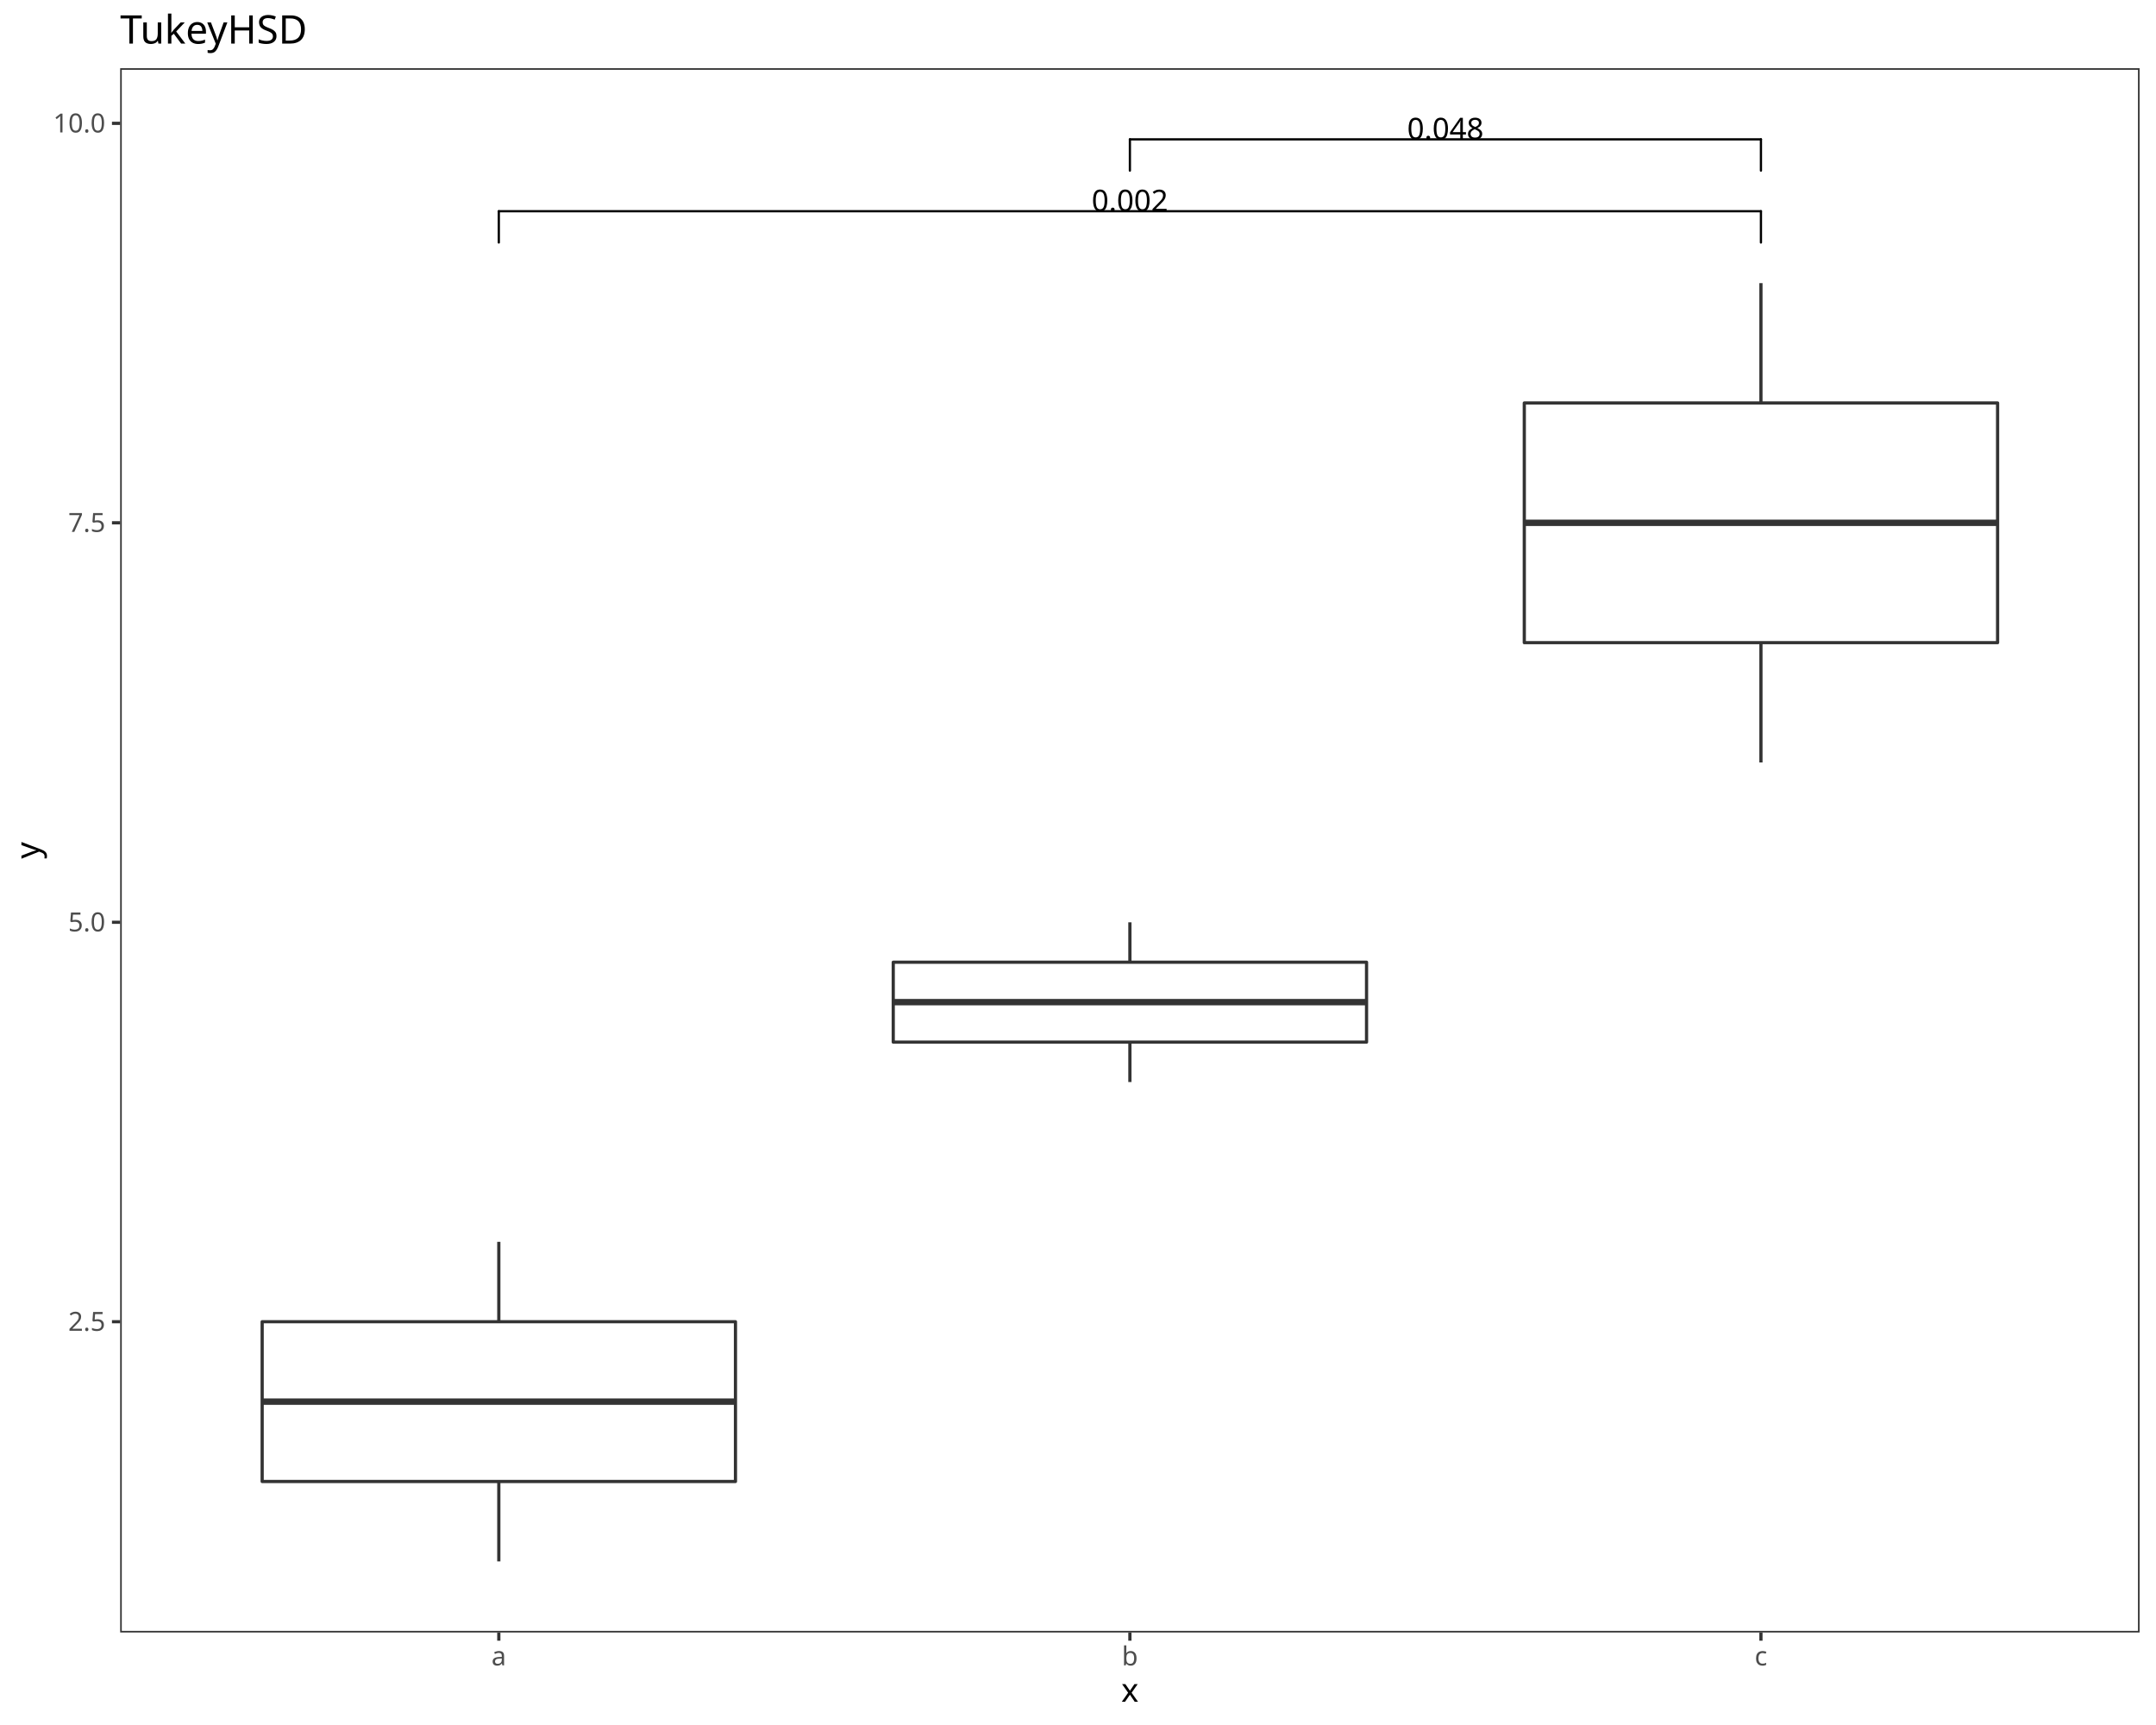
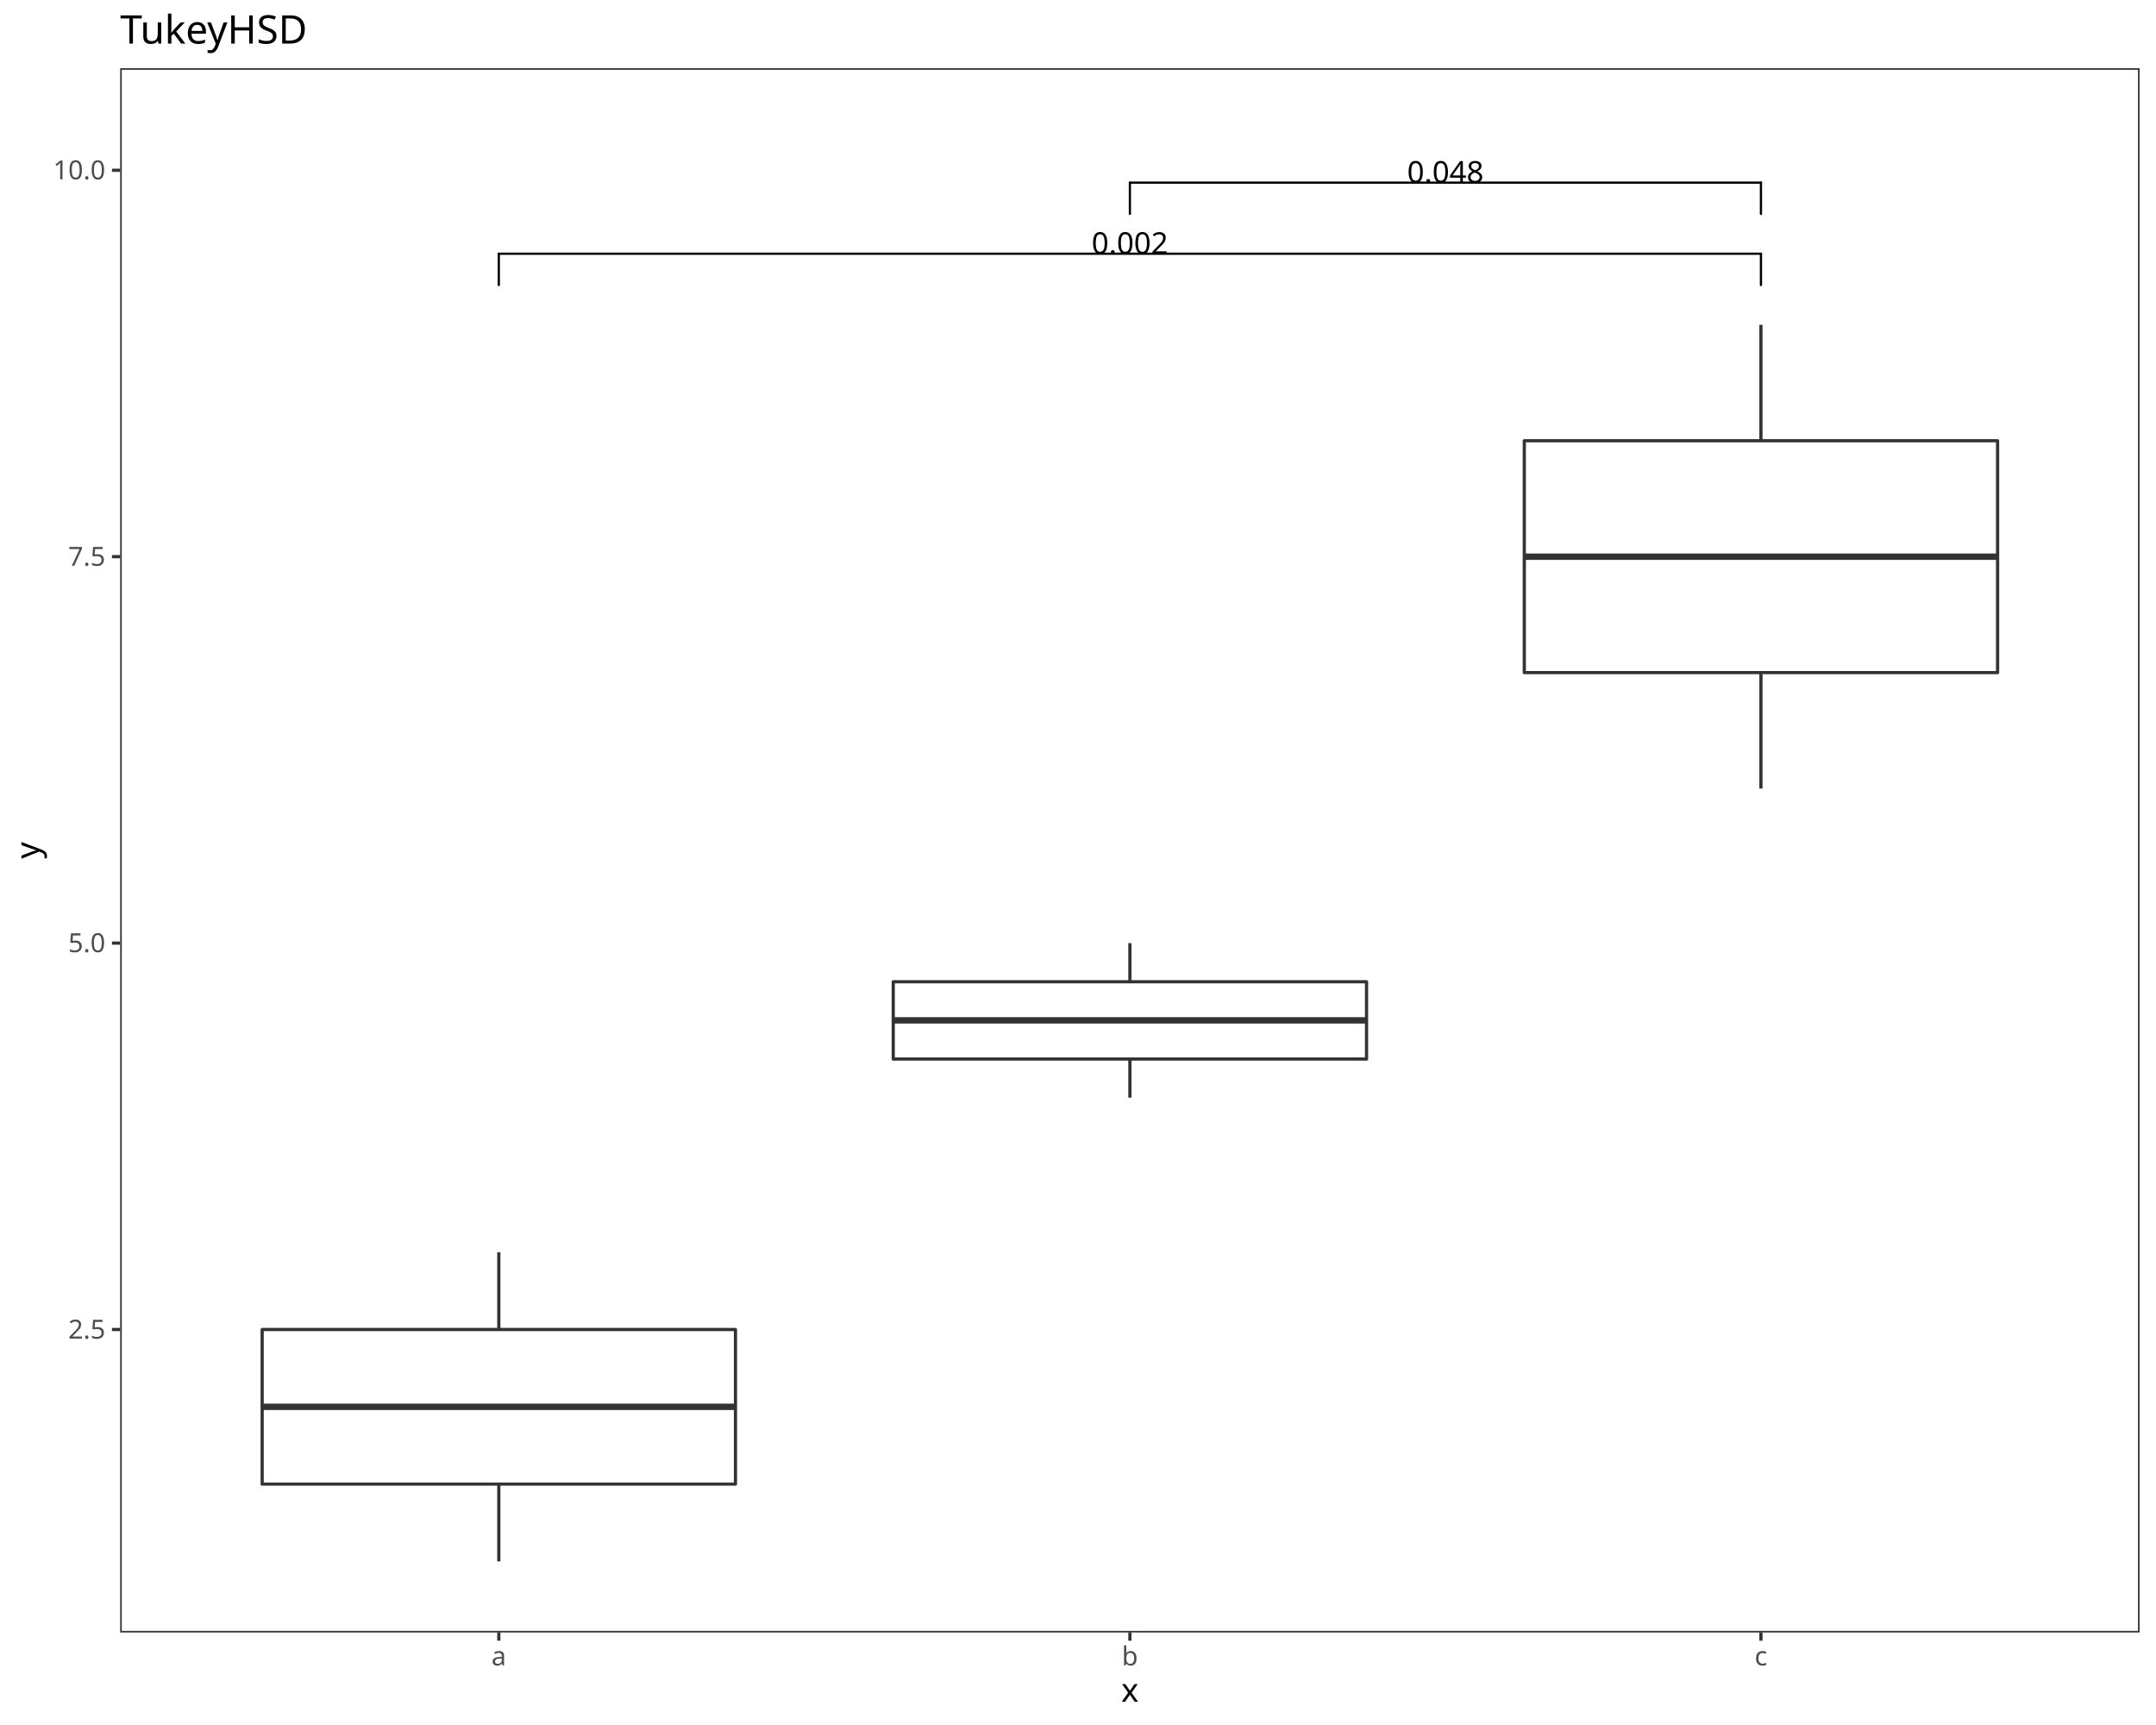
<svg xmlns="http://www.w3.org/2000/svg" class="svglite" data-engine-version="2.0" width="720.00pt" height="576.00pt" viewBox="0 0 720.00 576.00">
  <defs>
    <style type="text/css">
    .svglite line, .svglite polyline, .svglite polygon, .svglite path, .svglite rect, .svglite circle {
      fill: none;
      stroke: #000000;
      stroke-linecap: round;
      stroke-linejoin: round;
      stroke-miterlimit: 10.00;
    }
  </style>
  </defs>
  <rect width="100%" height="100%" style="stroke: none; fill: #FFFFFF;" />
  <defs>
    <clipPath id="cpMC4wMHw3MjAuMDB8MC4wMHw1NzYuMDA=">
      <rect x="0.00" y="0.00" width="720.00" height="576.00" />
    </clipPath>
  </defs>
  <g clip-path="url(#cpMC4wMHw3MjAuMDB8MC4wMHw1NzYuMDA=)">
    <rect x="0.00" y="0.00" width="720.00" height="576.00" style="stroke-width: 1.07; stroke: #FFFFFF; fill: #FFFFFF;" />
  </g>
  <defs>
    <clipPath id="cpNDAuMTN8NzE0LjUyfDIyLjc4fDU0NS4xMQ==">
      <rect x="40.13" y="22.78" width="674.39" height="522.33" />
    </clipPath>
  </defs>
  <g clip-path="url(#cpNDAuMTN8NzE0LjUyfDIyLjc4fDU0NS4xMQ==)">
    <rect x="40.13" y="22.78" width="674.39" height="522.33" style="stroke-width: 1.07; stroke: none; fill: #FFFFFF;" />
-     <line x1="166.58" y1="441.34" x2="166.58" y2="414.66" style="stroke-width: 1.07; stroke: #333333; stroke-linecap: butt;" />
-     <line x1="166.58" y1="494.69" x2="166.58" y2="521.37" style="stroke-width: 1.07; stroke: #333333; stroke-linecap: butt;" />
-     <polygon points="87.55,441.34 87.55,494.69 245.61,494.69 245.61,441.34 87.55,441.34 " style="stroke-width: 1.07; stroke: #333333; fill: #FFFFFF;" />
-     <line x1="87.55" y1="468.02" x2="245.61" y2="468.02" style="stroke-width: 2.13; stroke: #333333; stroke-linecap: butt;" />
-     <line x1="377.33" y1="321.30" x2="377.33" y2="307.96" style="stroke-width: 1.07; stroke: #333333; stroke-linecap: butt;" />
-     <line x1="377.33" y1="347.97" x2="377.33" y2="361.31" style="stroke-width: 1.07; stroke: #333333; stroke-linecap: butt;" />
-     <polygon points="298.30,321.30 298.30,347.97 456.36,347.97 456.36,321.30 298.30,321.30 " style="stroke-width: 1.07; stroke: #333333; fill: #FFFFFF;" />
-     <line x1="298.30" y1="334.63" x2="456.36" y2="334.63" style="stroke-width: 2.13; stroke: #333333; stroke-linecap: butt;" />
-     <line x1="588.07" y1="134.56" x2="588.07" y2="94.54" style="stroke-width: 1.07; stroke: #333333; stroke-linecap: butt;" />
-     <line x1="588.07" y1="214.59" x2="588.07" y2="254.60" style="stroke-width: 1.07; stroke: #333333; stroke-linecap: butt;" />
-     <polygon points="509.04,134.56 509.04,214.59 667.10,214.59 667.10,134.56 509.04,134.56 " style="stroke-width: 1.07; stroke: #333333; fill: #FFFFFF;" />
-     <line x1="509.04" y1="174.57" x2="667.10" y2="174.57" style="stroke-width: 2.13; stroke: #333333; stroke-linecap: butt;" />
-     <text x="377.33" y="70.53" text-anchor="middle" style="font-size: 10.00px; font-family: sans;" textLength="25.03px" lengthAdjust="spacingAndGlyphs">0.002</text>
-     <text x="482.70" y="46.53" text-anchor="middle" style="font-size: 10.00px; font-family: sans;" textLength="25.03px" lengthAdjust="spacingAndGlyphs">0.048</text>
-     <line x1="588.07" y1="80.98" x2="588.07" y2="70.53" style="stroke-width: 0.75;" />
-     <line x1="588.07" y1="56.97" x2="588.07" y2="46.53" style="stroke-width: 0.75;" />
-     <line x1="588.07" y1="70.53" x2="166.58" y2="70.53" style="stroke-width: 0.75;" />
-     <line x1="588.07" y1="46.53" x2="377.33" y2="46.53" style="stroke-width: 0.75;" />
-     <line x1="166.58" y1="70.53" x2="166.58" y2="80.98" style="stroke-width: 0.75;" />
-     <line x1="377.33" y1="46.53" x2="377.33" y2="56.97" style="stroke-width: 0.75;" />
+     <line x1="166.58" y1="443.95" x2="166.58" y2="418.14" style="stroke-width: 1.07; stroke: #333333; stroke-linecap: butt;" />
+     <line x1="166.58" y1="495.56" x2="166.58" y2="521.37" style="stroke-width: 1.07; stroke: #333333; stroke-linecap: butt;" />
+     <polygon points="87.55,443.95 87.55,495.56 245.61,495.56 245.61,443.95 87.55,443.95 " style="stroke-width: 1.07; stroke: #333333; fill: #FFFFFF;" />
+     <line x1="87.55" y1="469.76" x2="245.61" y2="469.76" style="stroke-width: 2.13; stroke: #333333; stroke-linecap: butt;" />
+     <line x1="377.33" y1="327.82" x2="377.33" y2="314.92" style="stroke-width: 1.07; stroke: #333333; stroke-linecap: butt;" />
+     <line x1="377.33" y1="353.63" x2="377.33" y2="366.53" style="stroke-width: 1.07; stroke: #333333; stroke-linecap: butt;" />
+     <polygon points="298.30,327.82 298.30,353.63 456.36,353.63 456.36,327.82 298.30,327.82 " style="stroke-width: 1.07; stroke: #333333; fill: #FFFFFF;" />
+     <line x1="298.30" y1="340.72" x2="456.36" y2="340.72" style="stroke-width: 2.13; stroke: #333333; stroke-linecap: butt;" />
+     <line x1="588.07" y1="147.17" x2="588.07" y2="108.46" style="stroke-width: 1.07; stroke: #333333; stroke-linecap: butt;" />
+     <line x1="588.07" y1="224.59" x2="588.07" y2="263.30" style="stroke-width: 1.07; stroke: #333333; stroke-linecap: butt;" />
+     <polygon points="509.04,147.17 509.04,224.59 667.10,224.59 667.10,147.17 509.04,147.17 " style="stroke-width: 1.07; stroke: #333333; fill: #FFFFFF;" />
+     <line x1="509.04" y1="185.88" x2="667.10" y2="185.88" style="stroke-width: 2.13; stroke: #333333; stroke-linecap: butt;" />
+     <text x="377.33" y="84.72" text-anchor="middle" style="font-size: 10.00px; font-family: sans;" textLength="25.03px" lengthAdjust="spacingAndGlyphs">0.002</text>
+     <text x="482.70" y="60.98" text-anchor="middle" style="font-size: 10.00px; font-family: sans;" textLength="25.03px" lengthAdjust="spacingAndGlyphs">0.048</text>
+     <line x1="588.07" y1="95.17" x2="588.07" y2="84.72" style="stroke-width: 0.75;" />
+     <line x1="588.07" y1="71.42" x2="588.07" y2="60.98" style="stroke-width: 0.75;" />
+     <line x1="588.07" y1="84.72" x2="166.58" y2="84.72" style="stroke-width: 0.75;" />
+     <line x1="588.07" y1="60.98" x2="377.33" y2="60.98" style="stroke-width: 0.75;" />
+     <line x1="166.58" y1="84.72" x2="166.58" y2="95.17" style="stroke-width: 0.75;" />
+     <line x1="377.33" y1="60.98" x2="377.33" y2="71.42" style="stroke-width: 0.75;" />
    <rect x="40.13" y="22.78" width="674.39" height="522.33" style="stroke-width: 1.07; stroke: #333333;" />
  </g>
  <g clip-path="url(#cpMC4wMHw3MjAuMDB8MC4wMHw1NzYuMDA=)">
-     <text x="35.20" y="444.37" text-anchor="end" style="font-size: 8.80px; fill: #4D4D4D; font-family: sans;" textLength="12.23px" lengthAdjust="spacingAndGlyphs">2.5</text>
-     <text x="35.20" y="310.99" text-anchor="end" style="font-size: 8.80px; fill: #4D4D4D; font-family: sans;" textLength="12.23px" lengthAdjust="spacingAndGlyphs">5.0</text>
-     <text x="35.20" y="177.60" text-anchor="end" style="font-size: 8.80px; fill: #4D4D4D; font-family: sans;" textLength="12.23px" lengthAdjust="spacingAndGlyphs">7.5</text>
-     <text x="35.20" y="44.22" text-anchor="end" style="font-size: 8.80px; fill: #4D4D4D; font-family: sans;" textLength="17.13px" lengthAdjust="spacingAndGlyphs">10.0</text>
-     <polyline points="37.39,441.34 40.13,441.34 " style="stroke-width: 1.07; stroke: #333333; stroke-linecap: butt;" />
-     <polyline points="37.39,307.96 40.13,307.96 " style="stroke-width: 1.07; stroke: #333333; stroke-linecap: butt;" />
-     <polyline points="37.39,174.57 40.13,174.57 " style="stroke-width: 1.07; stroke: #333333; stroke-linecap: butt;" />
-     <polyline points="37.39,41.19 40.13,41.19 " style="stroke-width: 1.07; stroke: #333333; stroke-linecap: butt;" />
+     <text x="35.20" y="446.98" text-anchor="end" style="font-size: 8.80px; fill: #4D4D4D; font-family: sans;" textLength="12.23px" lengthAdjust="spacingAndGlyphs">2.5</text>
+     <text x="35.20" y="317.94" text-anchor="end" style="font-size: 8.80px; fill: #4D4D4D; font-family: sans;" textLength="12.23px" lengthAdjust="spacingAndGlyphs">5.0</text>
+     <text x="35.20" y="188.91" text-anchor="end" style="font-size: 8.80px; fill: #4D4D4D; font-family: sans;" textLength="12.23px" lengthAdjust="spacingAndGlyphs">7.5</text>
+     <text x="35.20" y="59.88" text-anchor="end" style="font-size: 8.80px; fill: #4D4D4D; font-family: sans;" textLength="17.13px" lengthAdjust="spacingAndGlyphs">10.0</text>
+     <polyline points="37.39,443.95 40.13,443.95 " style="stroke-width: 1.07; stroke: #333333; stroke-linecap: butt;" />
+     <polyline points="37.39,314.92 40.13,314.92 " style="stroke-width: 1.07; stroke: #333333; stroke-linecap: butt;" />
+     <polyline points="37.39,185.88 40.13,185.88 " style="stroke-width: 1.07; stroke: #333333; stroke-linecap: butt;" />
+     <polyline points="37.39,56.85 40.13,56.85 " style="stroke-width: 1.07; stroke: #333333; stroke-linecap: butt;" />
    <polyline points="166.58,547.85 166.58,545.11 " style="stroke-width: 1.07; stroke: #333333; stroke-linecap: butt;" />
    <polyline points="377.33,547.85 377.33,545.11 " style="stroke-width: 1.07; stroke: #333333; stroke-linecap: butt;" />
    <polyline points="588.07,547.85 588.07,545.11 " style="stroke-width: 1.07; stroke: #333333; stroke-linecap: butt;" />
    <text x="166.58" y="556.10" text-anchor="middle" style="font-size: 8.80px; fill: #4D4D4D; font-family: sans;" textLength="4.89px" lengthAdjust="spacingAndGlyphs">a</text>
    <text x="377.33" y="556.10" text-anchor="middle" style="font-size: 8.80px; fill: #4D4D4D; font-family: sans;" textLength="4.89px" lengthAdjust="spacingAndGlyphs">b</text>
    <text x="588.07" y="556.10" text-anchor="middle" style="font-size: 8.80px; fill: #4D4D4D; font-family: sans;" textLength="4.40px" lengthAdjust="spacingAndGlyphs">c</text>
    <text x="377.33" y="568.24" text-anchor="middle" style="font-size: 11.00px; font-family: sans;" textLength="5.50px" lengthAdjust="spacingAndGlyphs">x</text>
    <text transform="translate(13.05,283.95) rotate(-90)" text-anchor="middle" style="font-size: 11.00px; font-family: sans;" textLength="5.50px" lengthAdjust="spacingAndGlyphs">y</text>
    <text x="40.13" y="14.56" style="font-size: 13.20px; font-family: sans;" textLength="63.84px" lengthAdjust="spacingAndGlyphs">TukeyHSD</text>
  </g>
</svg>
